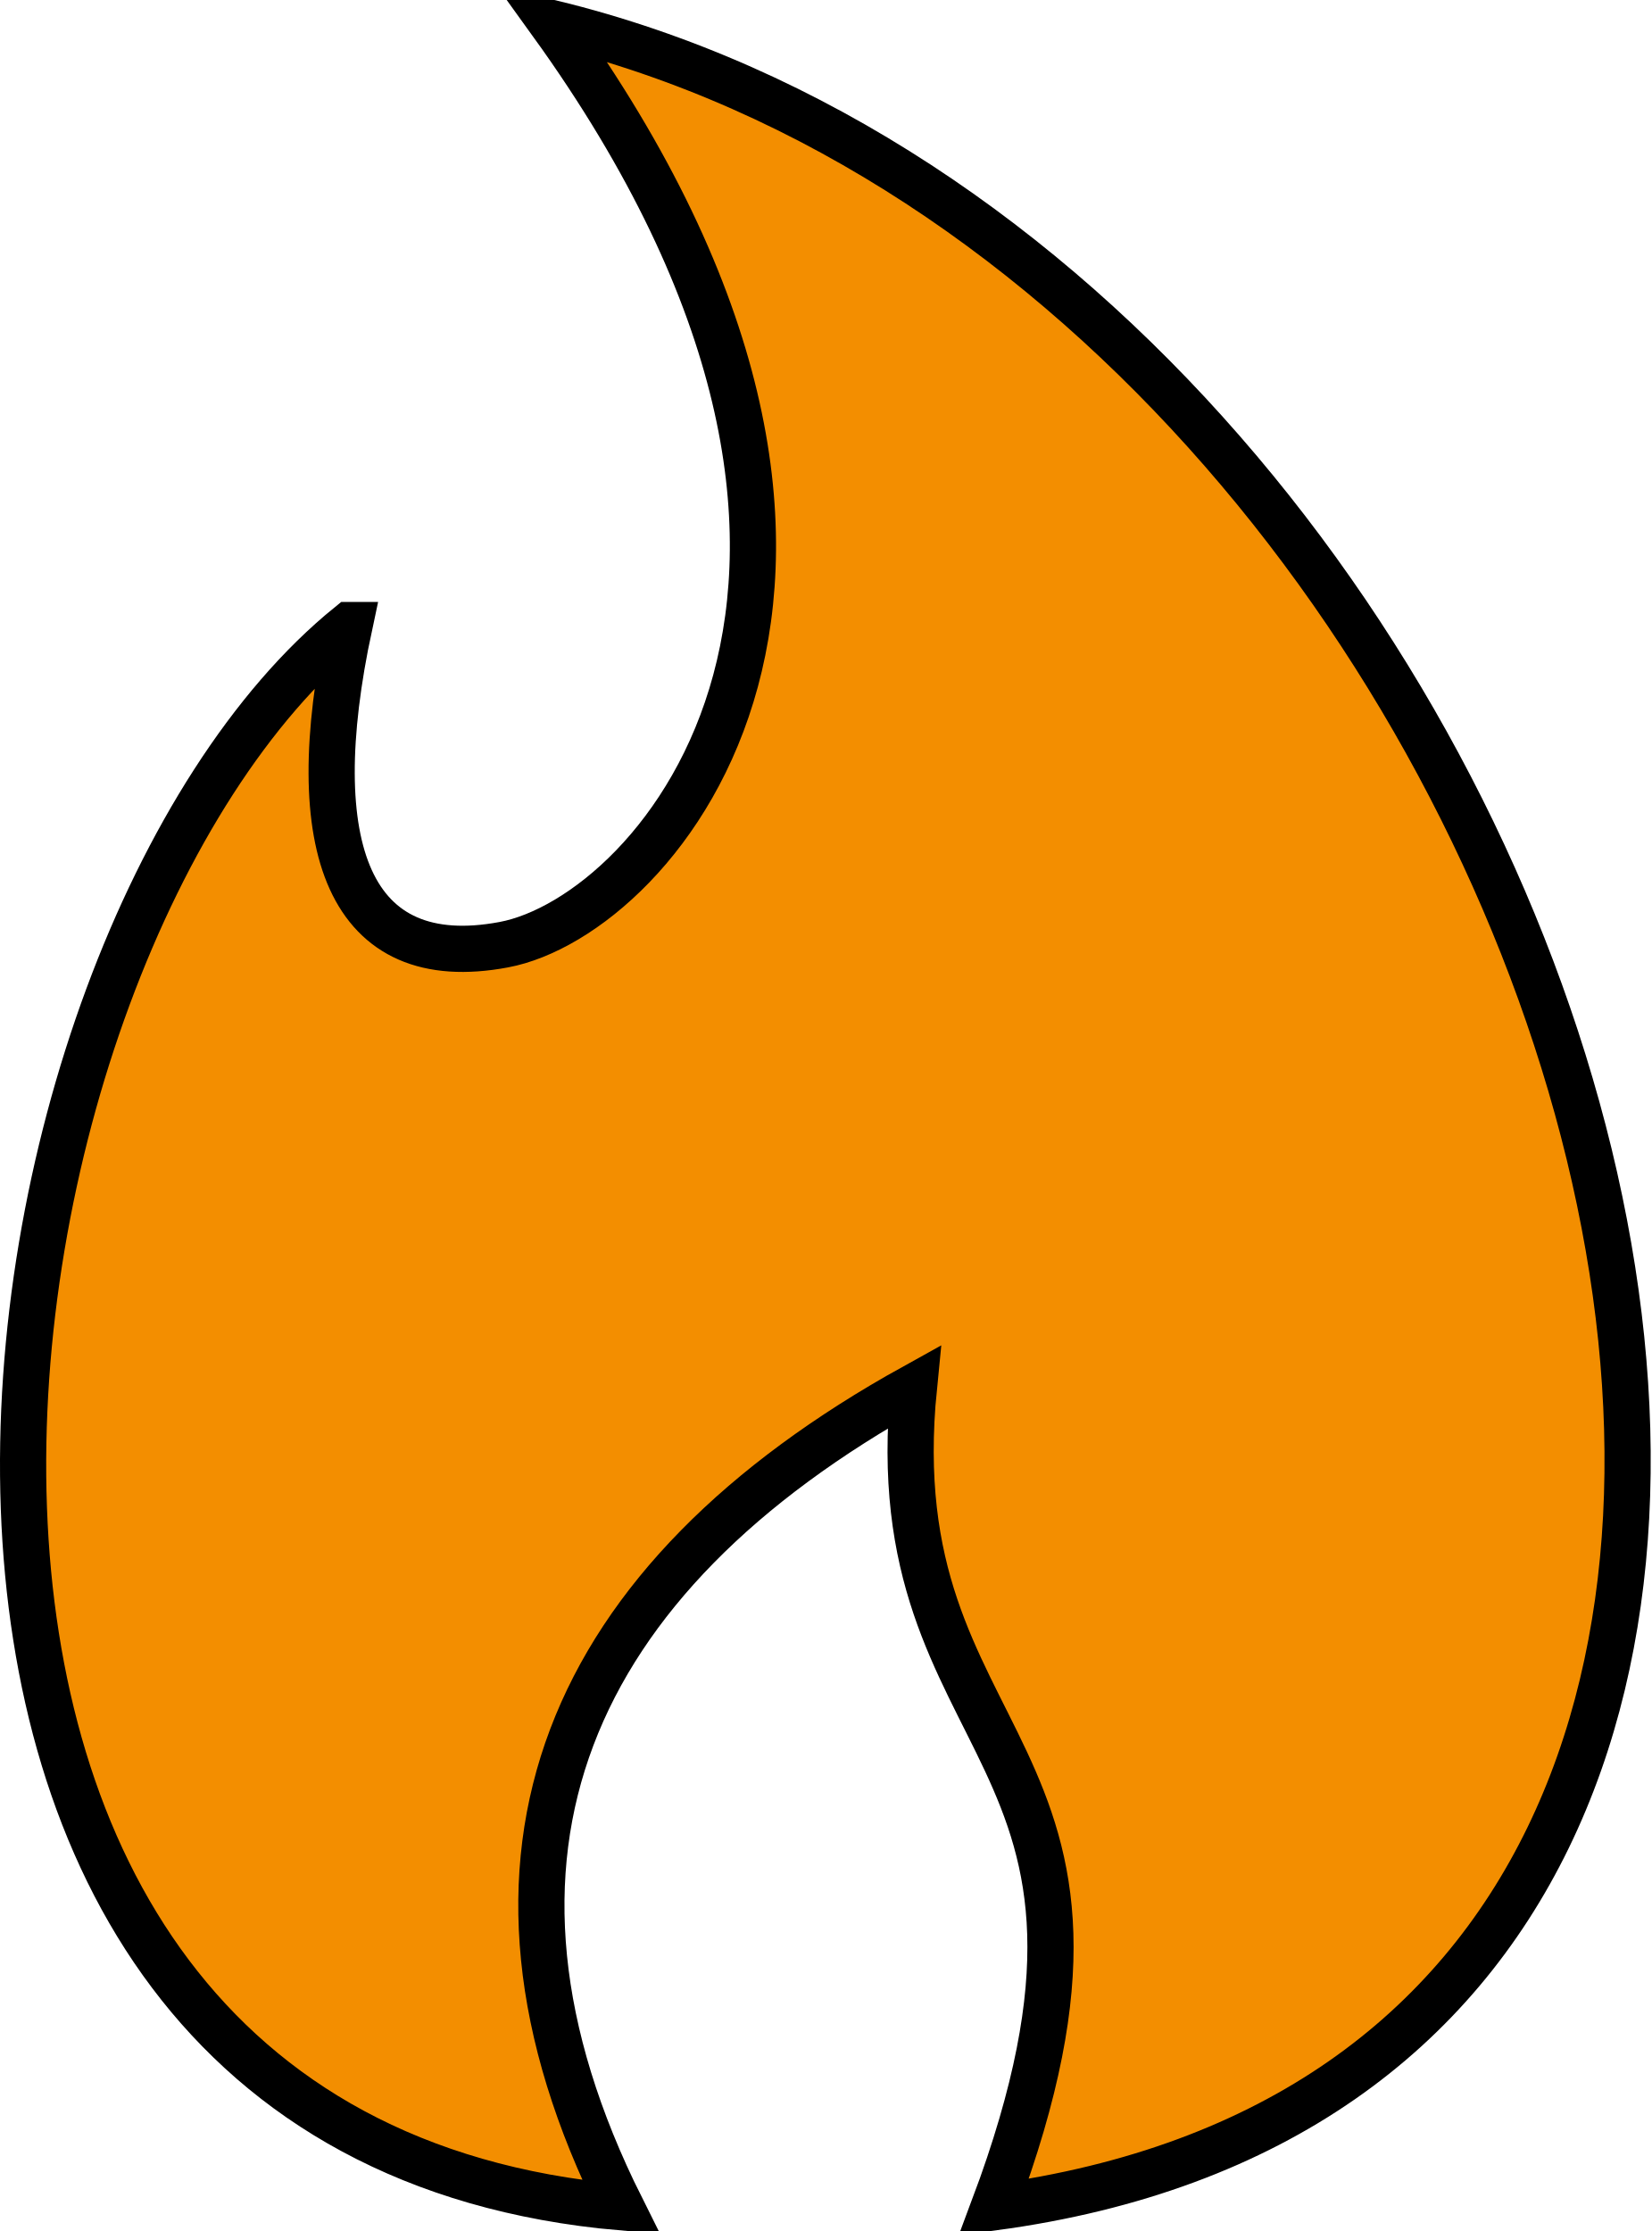
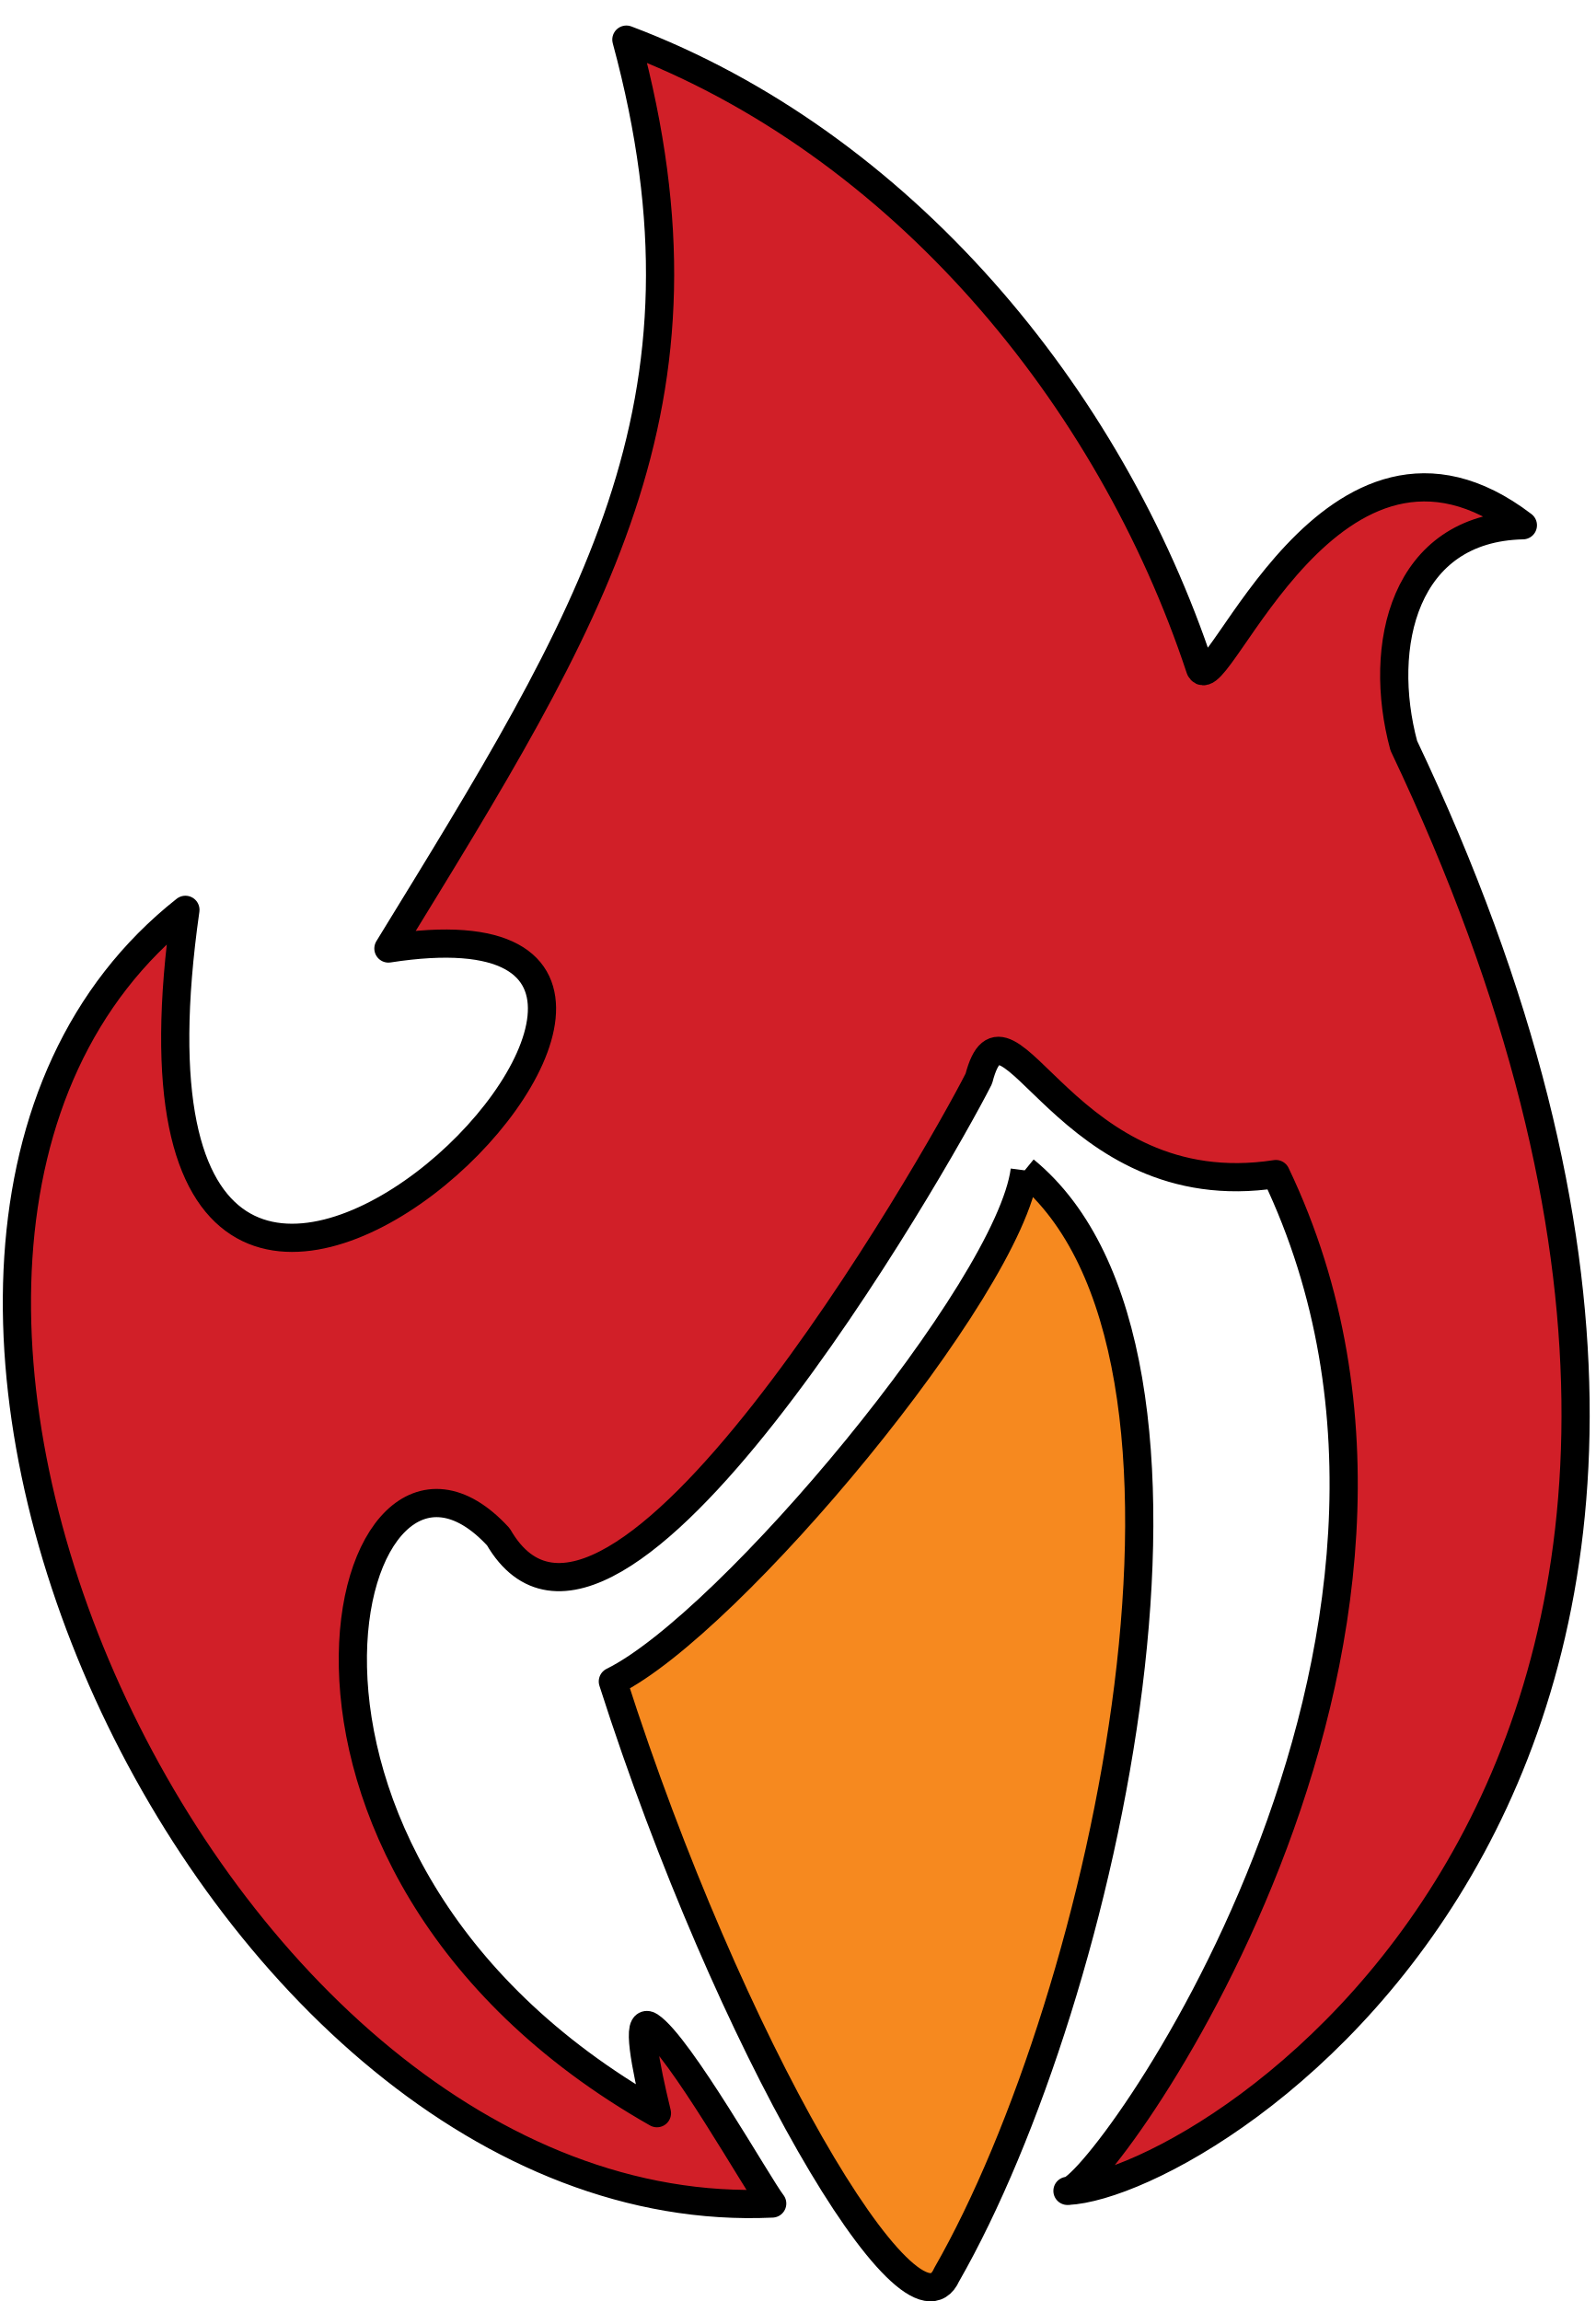
- <svg xmlns="http://www.w3.org/2000/svg" viewBox="2.5 5.57 178.75 241.5" fill="none" height="966" width="715" overflow="visible">
-   <path fill="#f38e00" stroke="#000" stroke-width="5" d="M40.32 73.23c-42.66 34.6-61.1 163.28 29.4 171.28-19.02-38.06-5.76-68.05 31.7-88.81-4.03 40.37 27.68 38.06 8.65 88.81C232.11 228.07 175.8 35.75 62.23 8.07c43.23 59.97 11.53 96.63-5.2 99.76-16.7 3.14-21.9-10.38-16.7-34.6Z" />
+ <svg xmlns="http://www.w3.org/2000/svg" xml:space="preserve" width="52.239" height="75.323" viewBox="-0.15 -0.1 14.15 19.9">
+   <path d="M8.936 10.026c-.136 1.05-2.614 4.021-3.652 4.532 1.033 3.227 2.647 5.964 2.96 5.26 1.41-2.462 2.655-8.185.692-9.792" fill="#F6891F" stroke="#000" stroke-width="0.25" stroke-linejoin="round" />
+   <path d="M9.316 19.075c.246.058 3.844-4.833 1.847-9.016-1.868.288-2.389-1.787-2.634-.846-.385.761-3.265 5.784-4.26 4.063-1.357-1.477-2.551 2.864 1.406 5.11-.103-.426-.186-.852-.063-.772.259.168.966 1.421 1.085 1.573-5.005.233-8.973-8.493-5.203-11.471-.95 6.668 6.002-.308 1.8.343C5.106 5.104 6.286 3.258 5.404 0c2.432.918 4.286 3.153 5.088 5.58.146.287 1.173-2.562 2.861-1.274-1.055.023-1.295 1.067-1.056 1.954 4.285 9.02-1.696 12.754-2.982 12.815z" fill="#D11F28" stroke="#000" stroke-width="0.25" stroke-linejoin="round" />
</svg>
